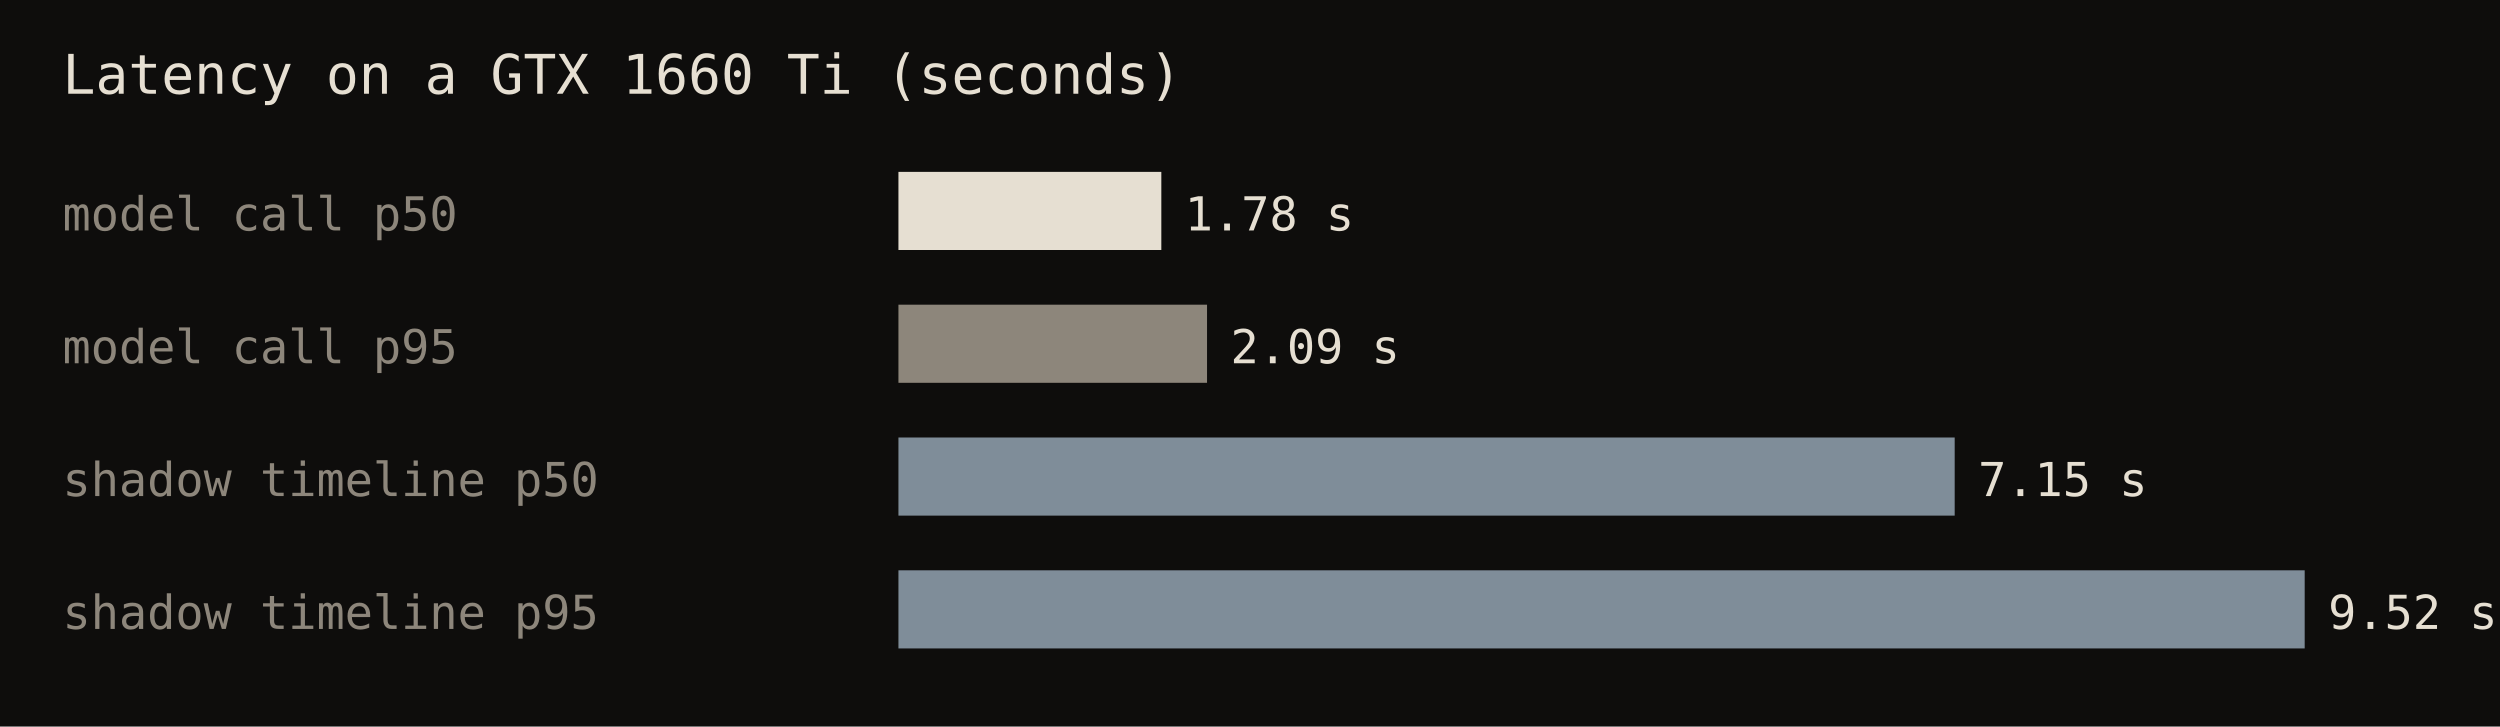
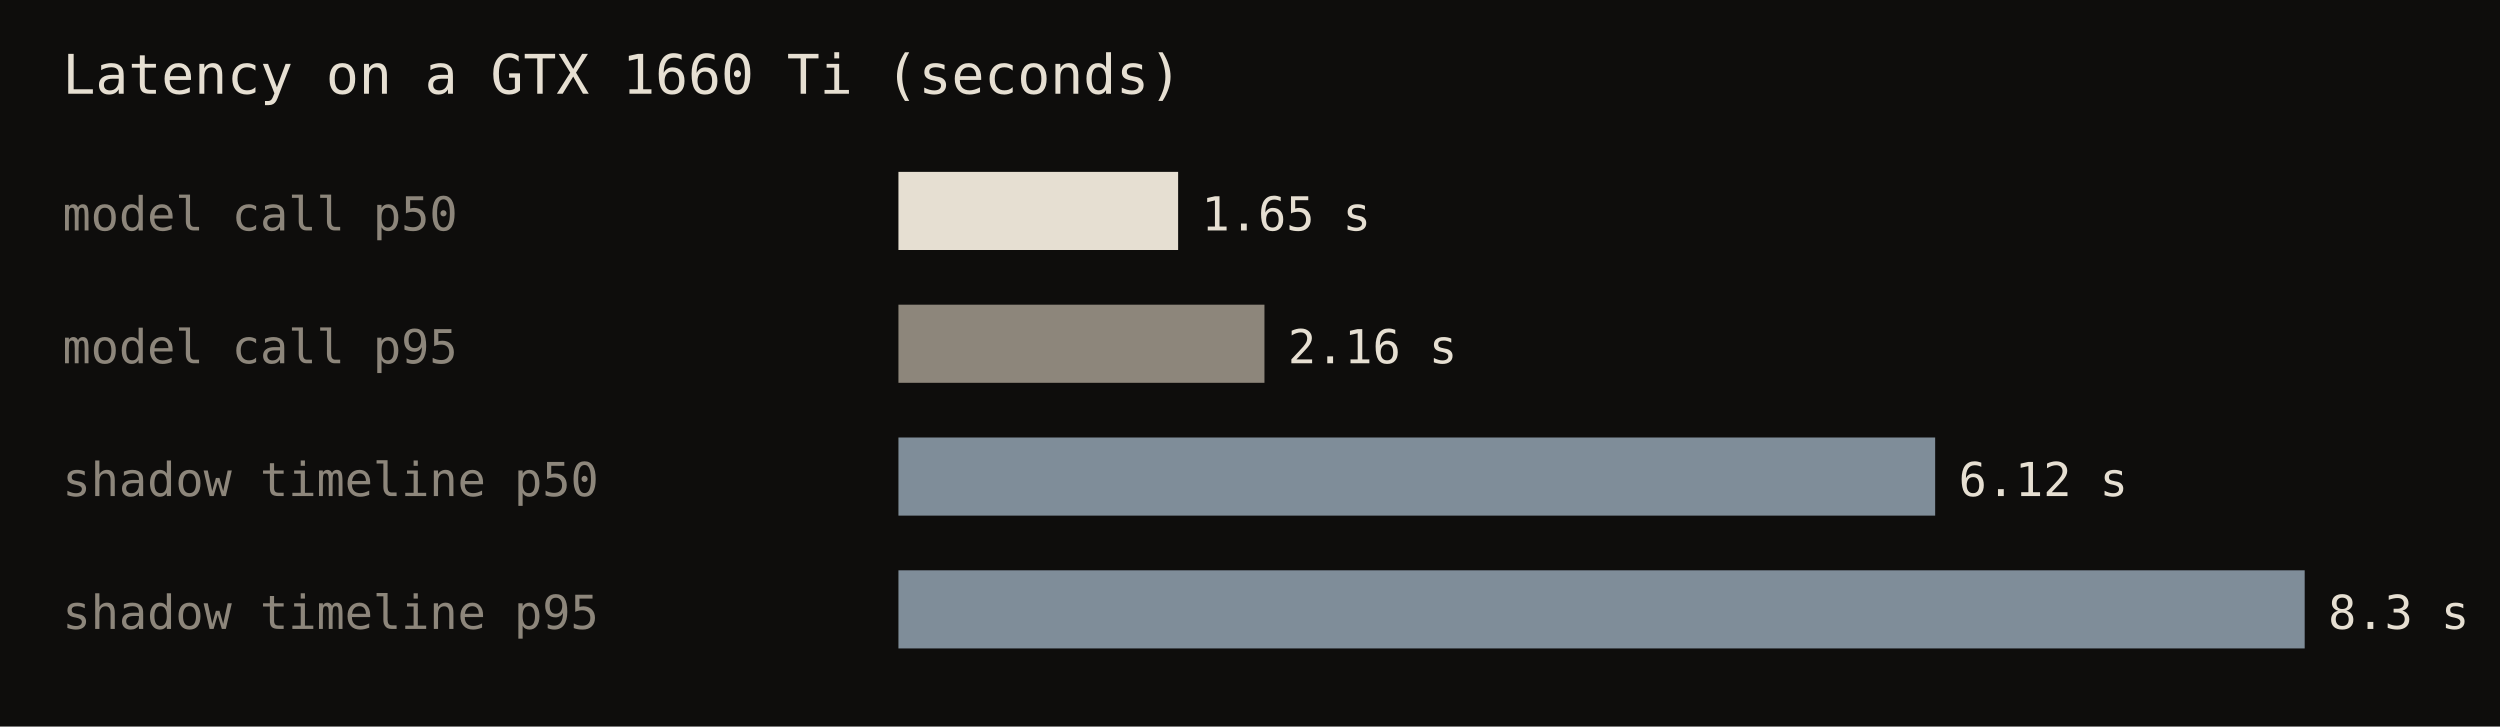
<svg xmlns="http://www.w3.org/2000/svg" width="640" height="186" font-family="ui-monospace, monospace" font-size="12">
  <rect width="100%" height="100%" fill="#0e0d0c" />
  <text x="16" y="24" fill="#e6dfd2" font-size="14">Latency on a GTX 1660 Ti (seconds)</text>
  <text x="16" y="59" fill="#8d867b">model call p50</text>
-   <rect x="230" y="44" width="67.3" height="20" fill="#e6dfd2" />
-   <text x="303.3" y="59" fill="#e6dfd2">1.78 s</text>
+   <rect x="230" y="44" width="71.6" height="20" fill="#e6dfd2" />
+   <text x="307.6" y="59" fill="#e6dfd2">1.65 s</text>
  <text x="16" y="93" fill="#8d867b">model call p95</text>
-   <rect x="230" y="78" width="79.0" height="20" fill="#8d867b" />
-   <text x="315.0" y="93" fill="#e6dfd2">2.09 s</text>
+   <rect x="230" y="78" width="93.7" height="20" fill="#8d867b" />
+   <text x="329.7" y="93" fill="#e6dfd2">2.16 s</text>
  <text x="16" y="127" fill="#8d867b">shadow timeline p50</text>
-   <rect x="230" y="112" width="270.4" height="20" fill="#7f8d99" />
-   <text x="506.4" y="127" fill="#e6dfd2">7.15 s</text>
+   <rect x="230" y="112" width="265.4" height="20" fill="#7f8d99" />
+   <text x="501.4" y="127" fill="#e6dfd2">6.12 s</text>
  <text x="16" y="161" fill="#8d867b">shadow timeline p95</text>
  <rect x="230" y="146" width="360.0" height="20" fill="#7f8d99" />
-   <text x="596.0" y="161" fill="#e6dfd2">9.52 s</text>
+   <text x="596.0" y="161" fill="#e6dfd2">8.3 s</text>
</svg>
